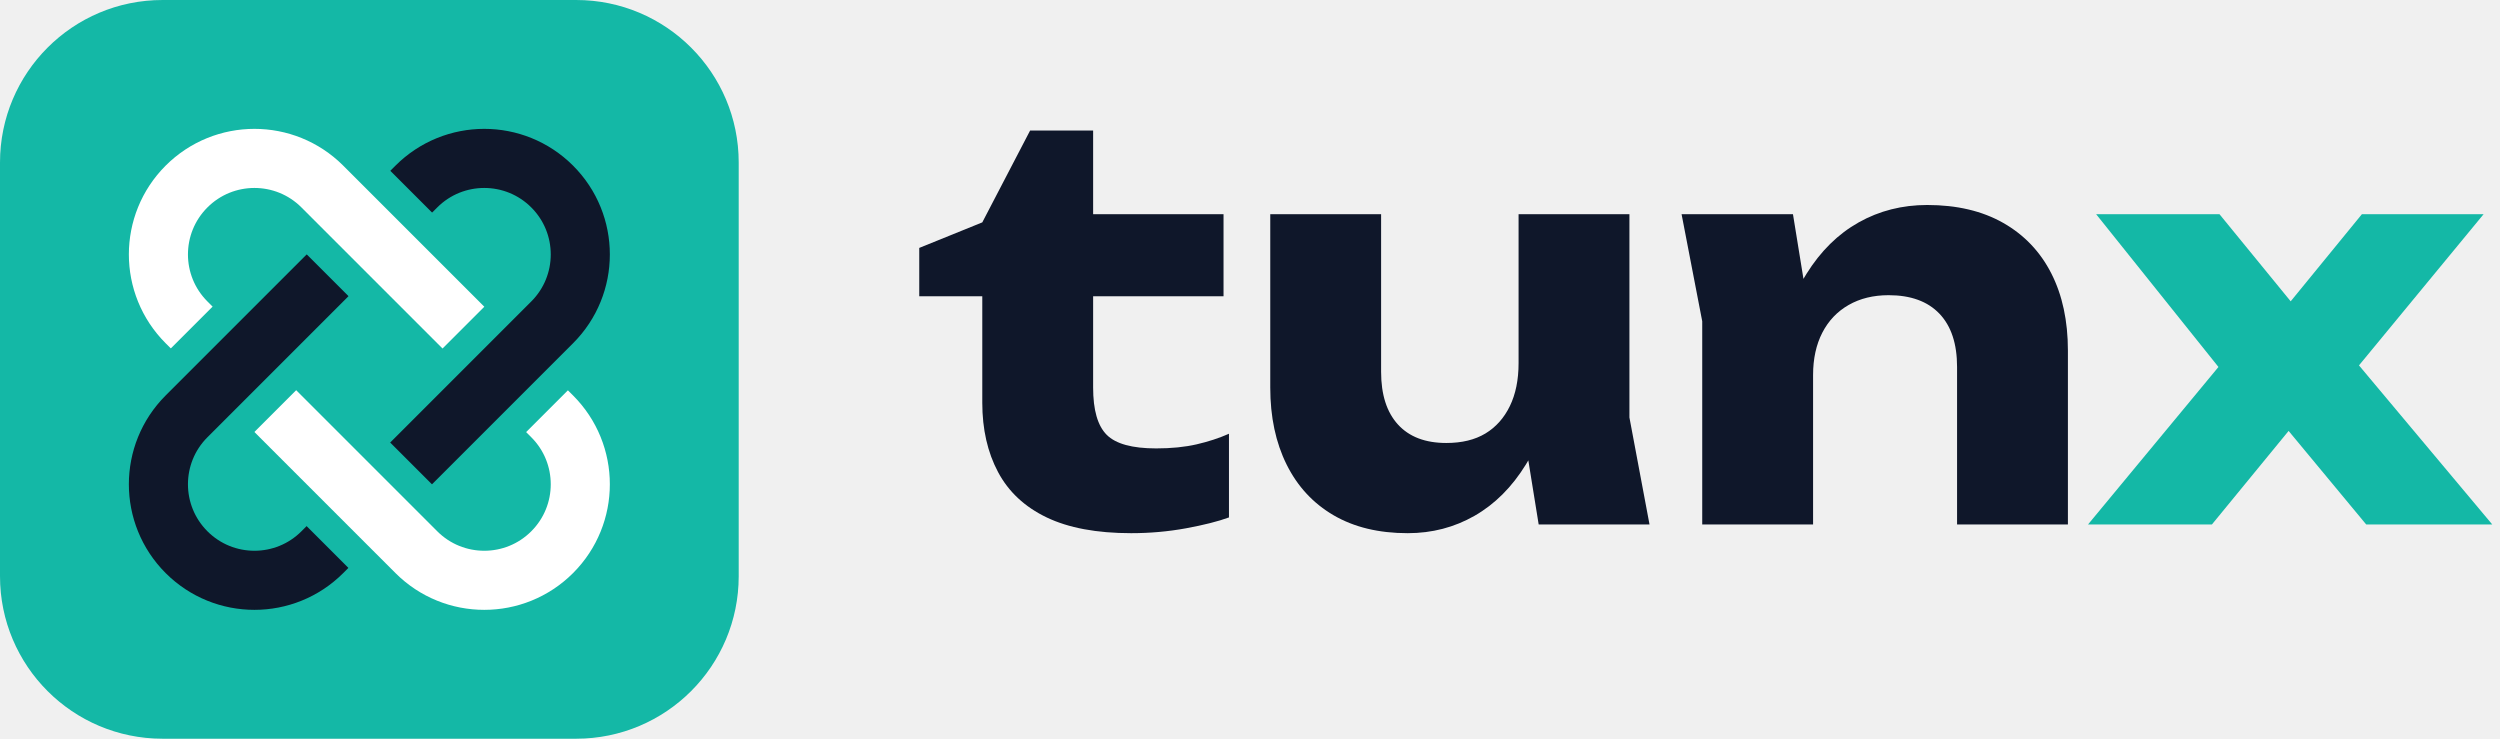
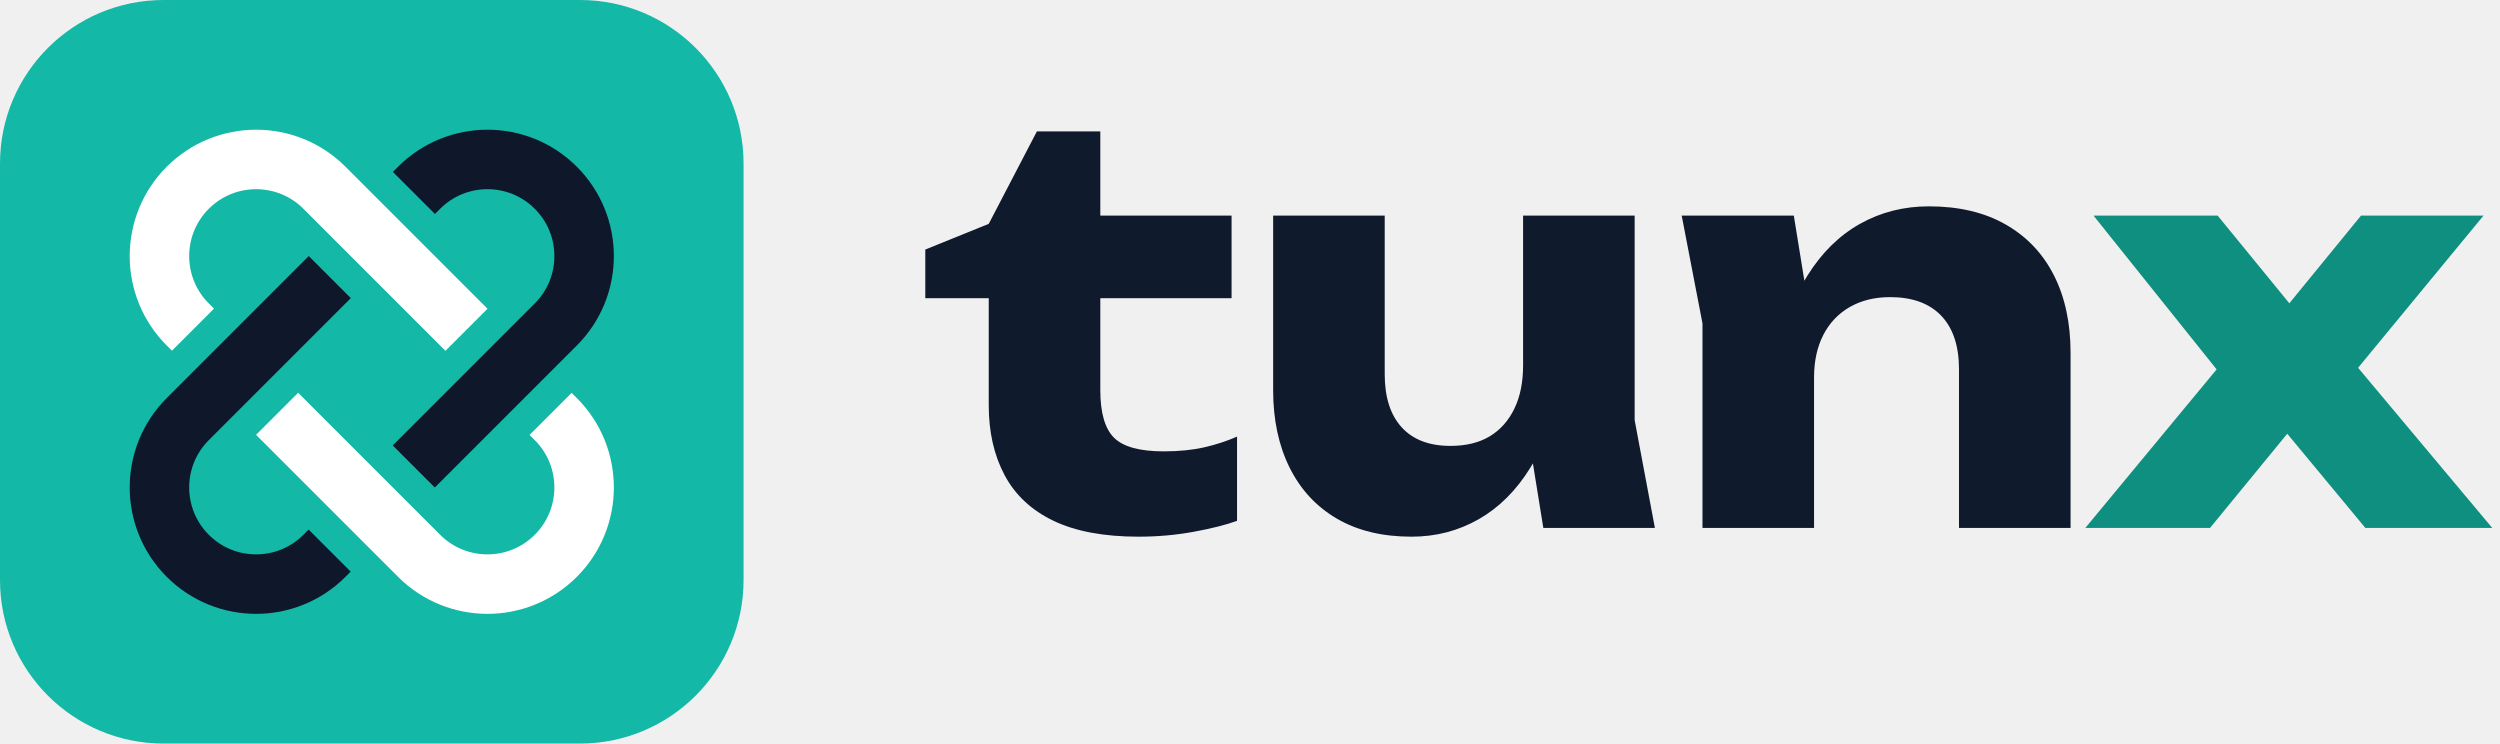
- <svg xmlns="http://www.w3.org/2000/svg" viewBox="0 0 338.43 100" width="1353.71" height="400">
+ <svg xmlns="http://www.w3.org/2000/svg" viewBox="0 0 336.22 100" width="1344.88" height="400">
  <defs>
    <mask id="lka" maskUnits="userSpaceOnUse" x="0" y="0" width="100" height="100">
      <rect width="100" height="100" fill="#fff" />
      <rect x="19.6" y="42" width="24" height="16" transform="rotate(-45 31.6 50)" fill="#000" />
      <rect x="56.4" y="42" width="24" height="16" transform="rotate(-45 68.4 50)" fill="#000" />
    </mask>
    <mask id="lkb" maskUnits="userSpaceOnUse" x="0" y="0" width="100" height="100">
      <rect width="100" height="100" fill="#fff" />
      <rect x="38" y="23.6" width="24" height="16" transform="rotate(45 50 31.6)" fill="#000" />
      <rect x="38" y="60.4" width="24" height="16" transform="rotate(45 50 68.4)" fill="#000" />
    </mask>
  </defs>
  <rect width="100" height="100" rx="22" fill="#14b8a6" />
  <g mask="url(#lka)">
    <rect x="15" y="37" width="70" height="26" rx="13" transform="rotate(45 50 50)" fill="none" stroke="#ffffff" stroke-width="8" />
  </g>
  <g mask="url(#lkb)">
    <rect x="15" y="37" width="70" height="26" rx="13" transform="rotate(-45 50 50)" fill="none" stroke="#0f172a" stroke-width="8" />
  </g>
-   <path fill="#0f172a" d="M124.441 40.107V33.56L132.974 30.103L139.447 17.673H147.979V29.0H165.632V40.107H147.979V52.464Q147.979 57.025 149.818 58.863Q151.657 60.702 156.511 60.702Q159.601 60.702 161.991 60.151Q164.382 59.599 166.368 58.716V70.044Q164.161 70.853 160.557 71.515Q156.953 72.177 153.128 72.177Q146.14 72.177 141.69 70.044Q137.24 67.911 135.107 63.902Q132.974 59.893 132.974 54.524V40.107Z" />
-   <path fill="#0f172a" d="M190.567 72.177Q184.683 72.177 180.527 69.75Q176.371 67.322 174.165 62.872Q171.958 58.422 171.958 52.464V29.0H186.963V50.331Q186.963 54.965 189.243 57.466Q191.524 59.967 195.79 59.967Q198.953 59.967 201.086 58.68Q203.219 57.392 204.396 54.965Q205.573 52.538 205.573 49.154L210.207 51.581Q209.398 58.275 206.566 62.872Q203.734 67.469 199.615 69.823Q195.496 72.177 190.567 72.177ZM208.294 71.0 205.573 54.156V29.0H220.578V56.51L223.299 71.0Z" />
-   <path fill="#0f172a" d="M227.639 29.0H242.718L245.44 45.771V71.0H230.434V43.49ZM260.886 27.75Q266.918 27.75 271.184 30.177Q275.45 32.604 277.694 37.018Q279.937 41.431 279.937 47.462V71.0H264.932V49.669Q264.932 44.961 262.541 42.461Q260.151 39.96 255.664 39.96Q252.574 39.96 250.257 41.284Q247.94 42.608 246.69 45.035Q245.44 47.462 245.44 50.772L240.806 48.345Q241.688 41.651 244.557 37.054Q247.426 32.457 251.618 30.103Q255.811 27.75 260.886 27.75Z" />
-   <path fill="#14b8a6" d="M282.658 71.0 302.151 47.462 302.077 51.876 283.762 29.0H300.459L312.301 43.49H307.888L319.73 29.0H336.207L317.229 52.023L316.494 46.065L337.384 71.0H320.319L307.447 55.48H312.154L299.429 71.0Z" />
+   <path fill="#0f1b2d" d="M124.441 40.107V33.56L132.974 30.103L139.447 17.673H147.979V29.0H165.632V40.107H147.979V52.464Q147.979 57.025 149.818 58.863Q151.657 60.702 156.511 60.702Q159.601 60.702 161.991 60.151Q164.382 59.599 166.368 58.716V70.044Q164.161 70.853 160.557 71.515Q156.953 72.177 153.128 72.177Q146.14 72.177 141.69 70.044Q137.24 67.911 135.107 63.902Q132.974 59.893 132.974 54.524V40.107Z" />
+   <path fill="#0f1b2d" d="M189.832 72.177Q183.947 72.177 179.792 69.75Q175.636 67.322 173.429 62.872Q171.222 58.422 171.222 52.464V29.0H186.228V50.331Q186.228 54.965 188.508 57.466Q190.788 59.967 195.054 59.967Q198.217 59.967 200.35 58.68Q202.483 57.392 203.66 54.965Q204.837 52.538 204.837 49.154L209.471 51.581Q208.662 58.275 205.83 62.872Q202.998 67.469 198.879 69.823Q194.76 72.177 189.832 72.177ZM207.559 71.0 204.837 54.156V29.0H219.842V56.51L222.564 71.0Z" />
+   <path fill="#0f1b2d" d="M226.168 29.0H241.247L243.968 45.771V71.0H228.963V43.49ZM259.415 27.75Q265.447 27.75 269.713 30.177Q273.979 32.604 276.222 37.018Q278.466 41.431 278.466 47.462V71.0H263.461V49.669Q263.461 44.961 261.07 42.461Q258.68 39.96 254.193 39.96Q251.103 39.96 248.786 41.284Q246.469 42.608 245.219 45.035Q243.968 47.462 243.968 50.772L239.335 48.345Q240.217 41.651 243.086 37.054Q245.954 32.457 250.147 30.103Q254.34 27.75 259.415 27.75Z" />
+   <path fill="#0f8f7f" d="M280.452 71.0 299.944 47.462 299.87 51.876 281.555 29.0H298.252L310.095 43.49H305.681L317.524 29.0H334.0L315.023 52.023L314.287 46.065L335.177 71.0H318.112L305.24 55.48H309.947L297.222 71.0Z" />
</svg>
